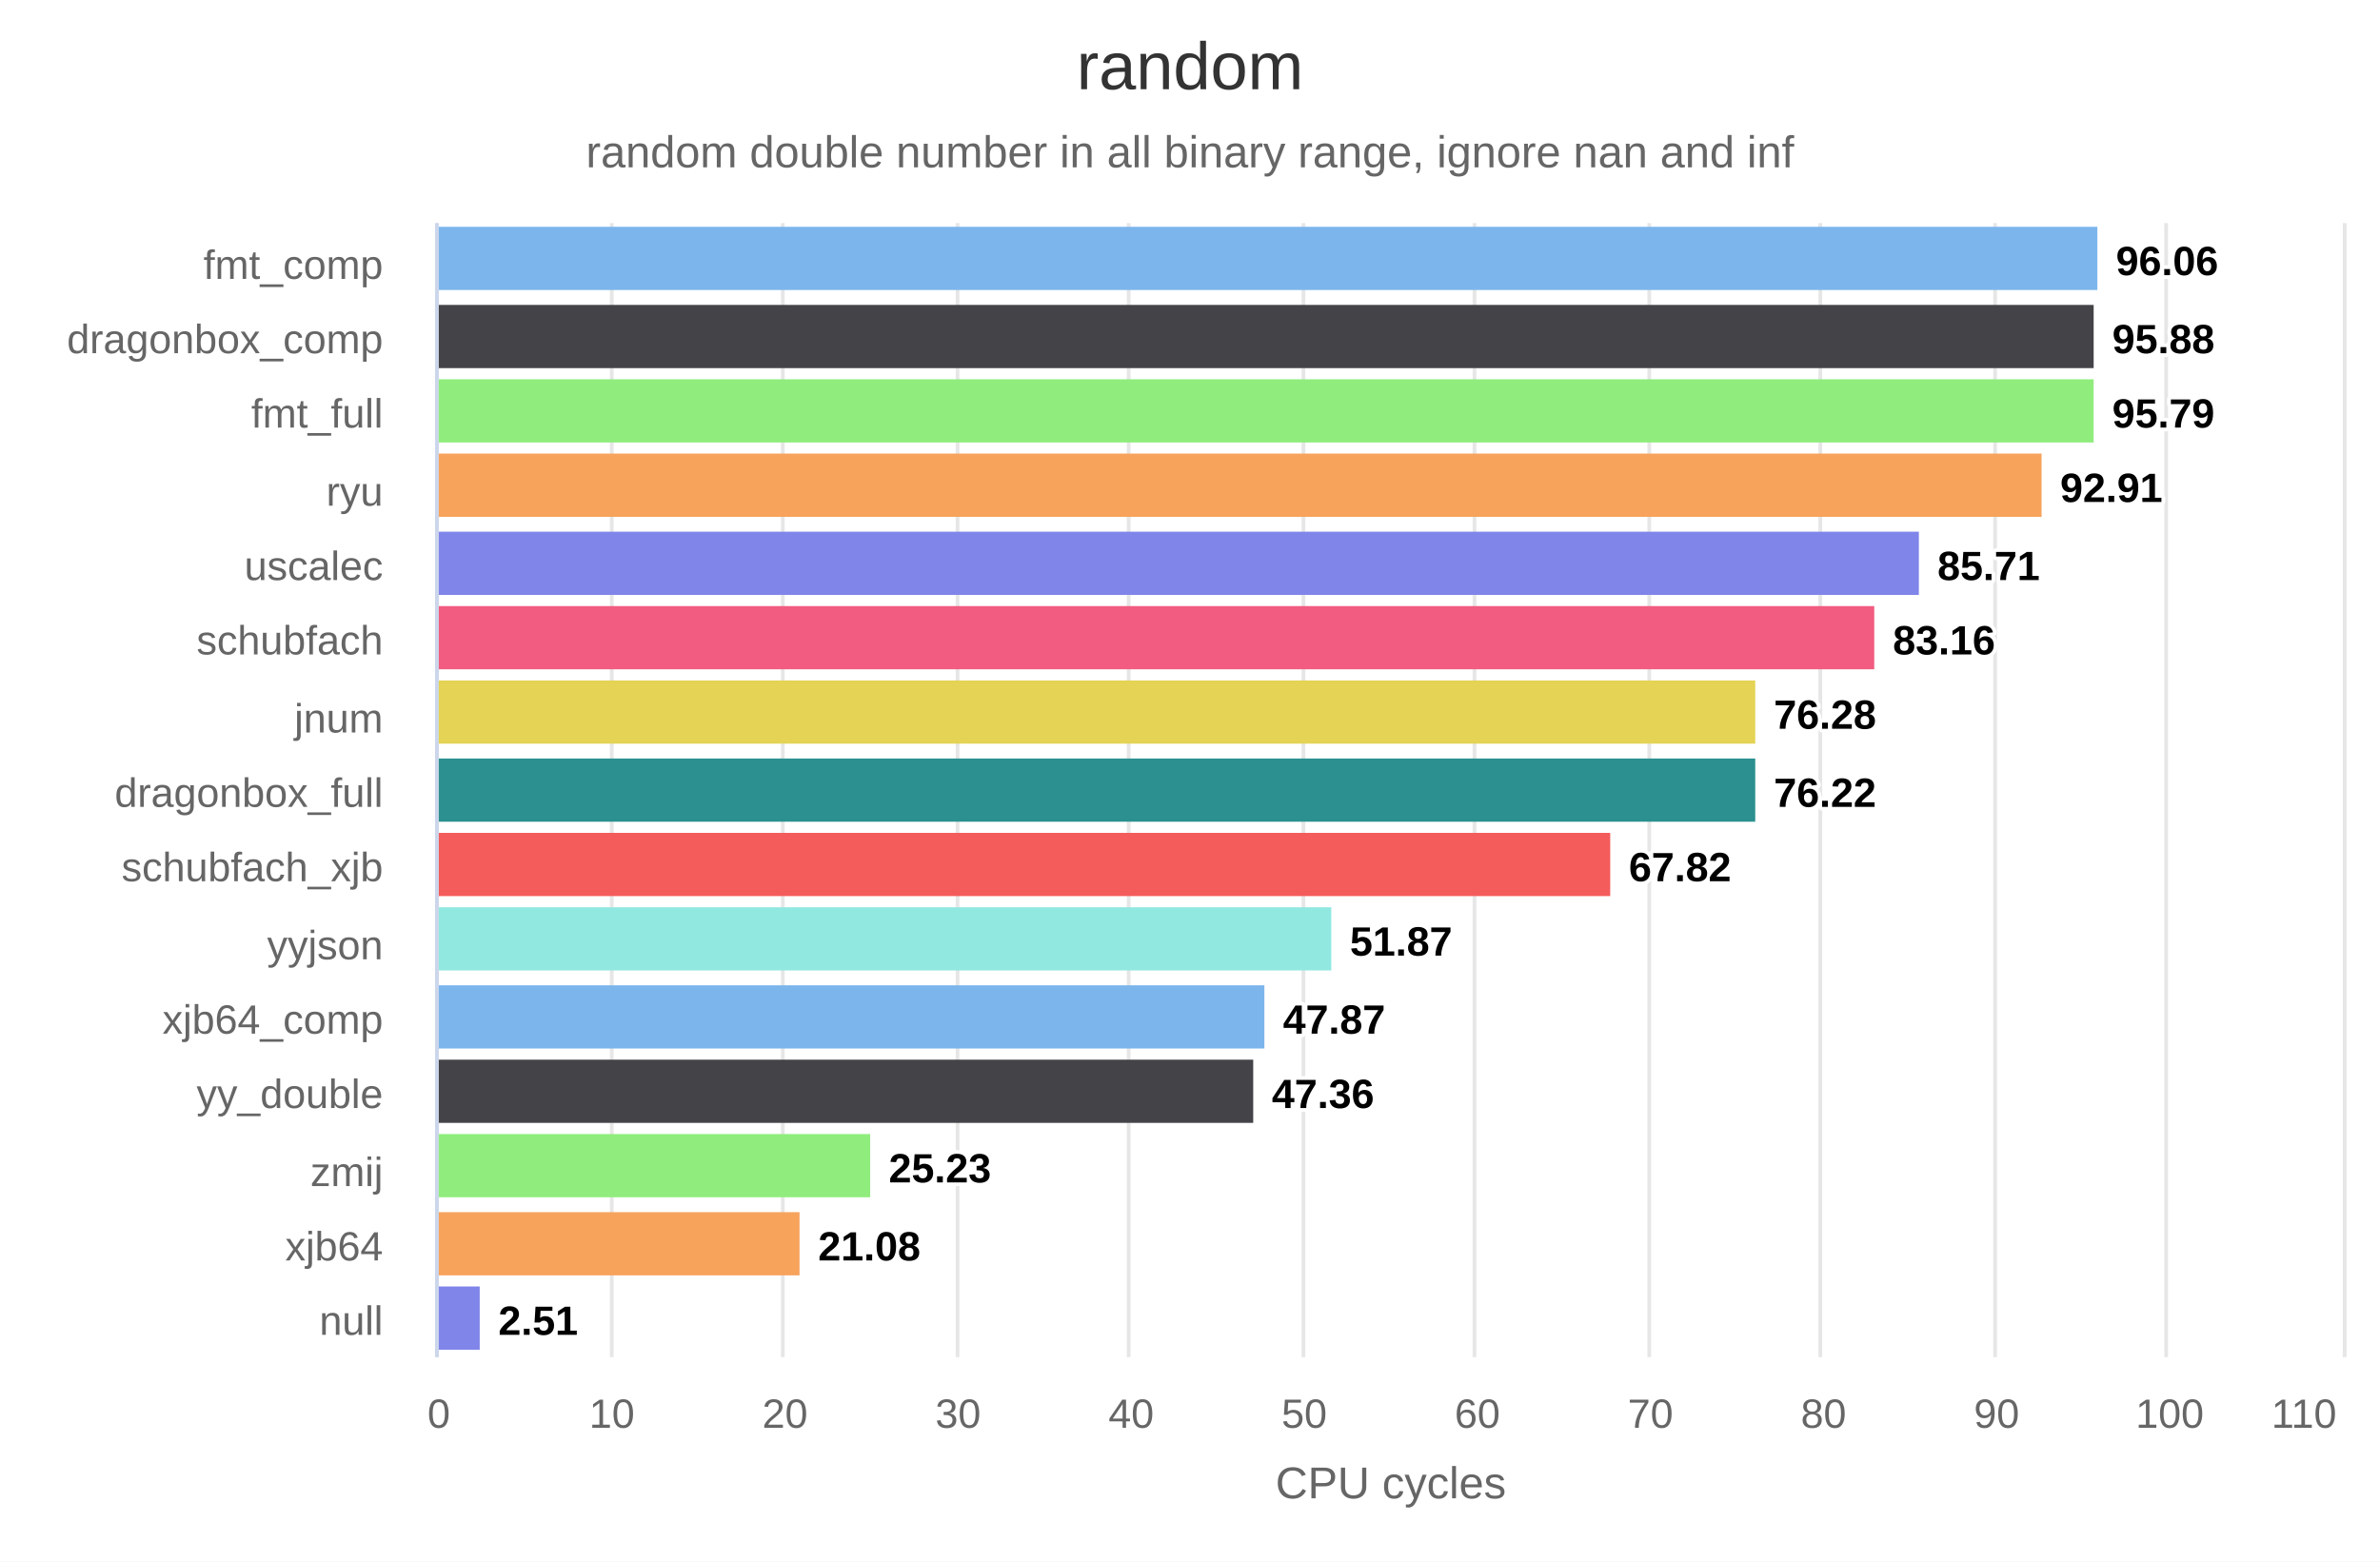
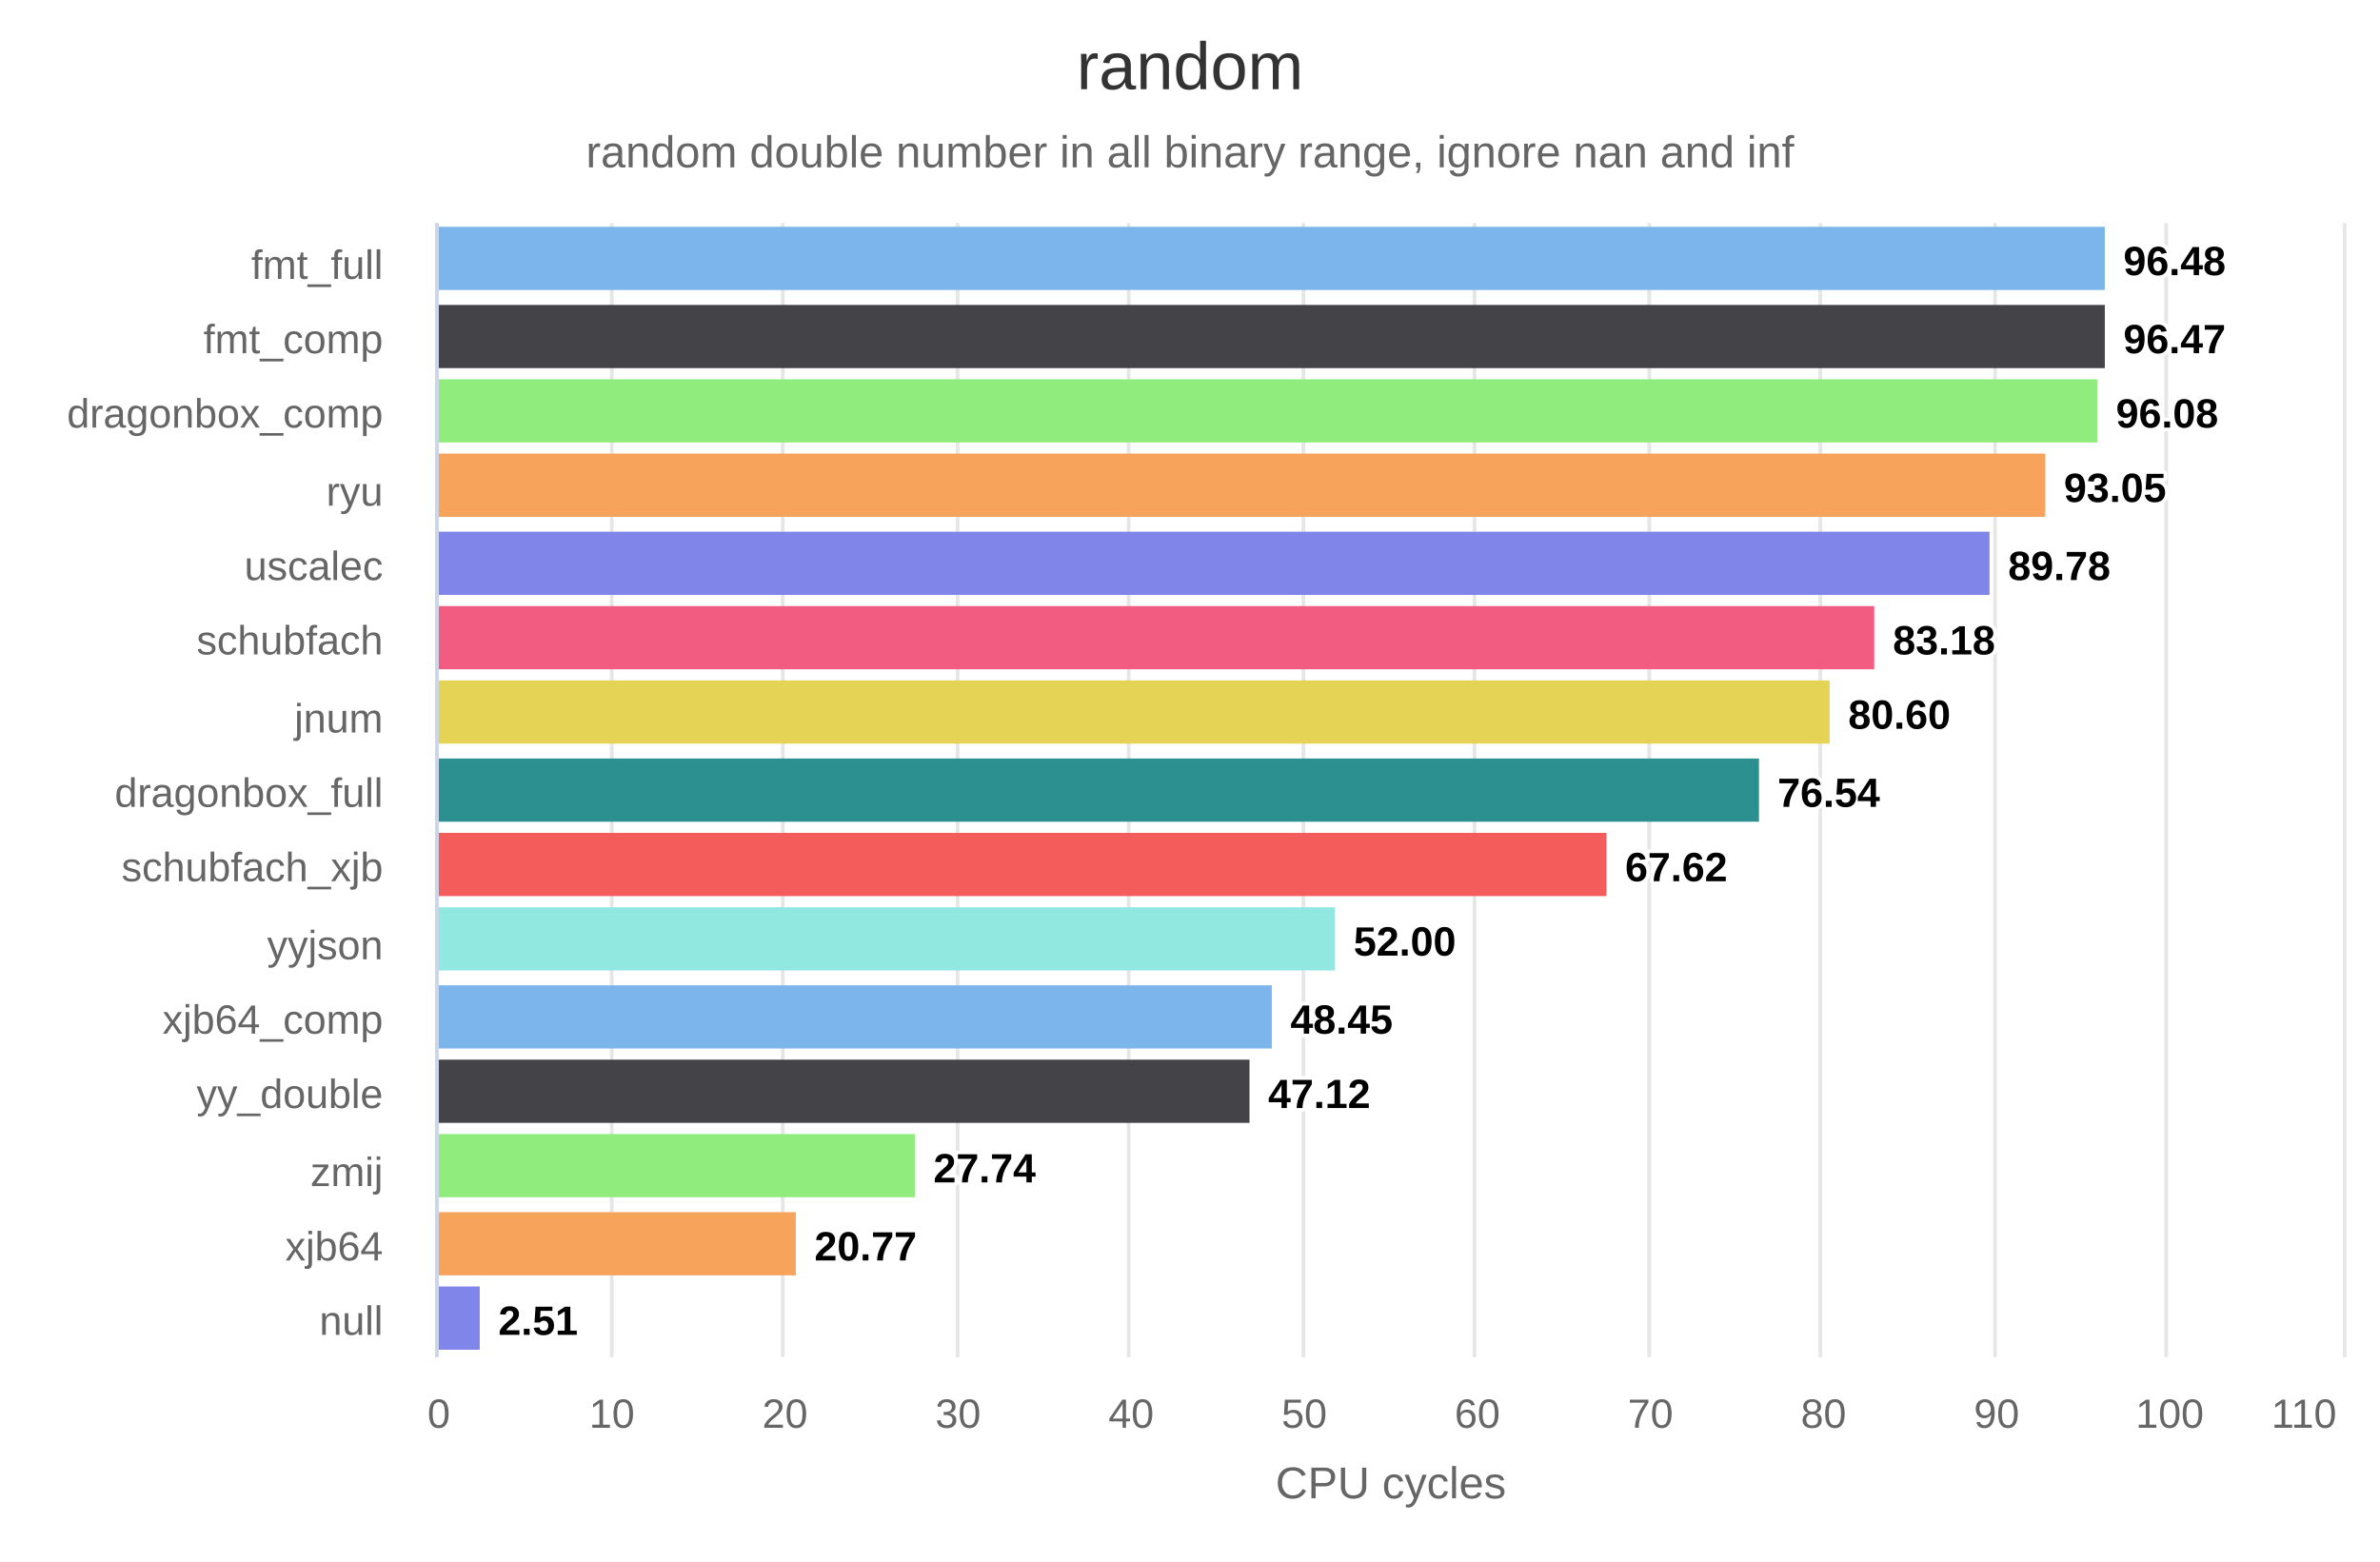
<svg xmlns="http://www.w3.org/2000/svg" version="1.1" class="highcharts-root" style="font-family:&quot;Lucida Grande&quot;, &quot;Lucida Sans Unicode&quot;, Arial, Helvetica, sans-serif;font-size:12px;" width="640" height="420" viewBox="0 0 640 420">
  <defs>
-     <clipPath id="highcharts-ek7xzpy-924-">
+     <clipPath id="highcharts-qb0f2ye-924-">
      <rect x="0" y="0" width="305" height="512" fill="none" />
    </clipPath>
  </defs>
  <rect fill="#ffffff" class="highcharts-background" x="0" y="0" width="640" height="420" rx="0" ry="0" />
  <rect fill="none" class="highcharts-plot-background" x="118" y="60" width="512" height="305" />
  <g class="highcharts-grid highcharts-xaxis-grid" data-z-index="1">
    <path fill="none" data-z-index="1" class="highcharts-grid-line" d="M 118 80.5 L 630 80.5" opacity="1" />
    <path fill="none" data-z-index="1" class="highcharts-grid-line" d="M 118 101.5 L 630 101.5" opacity="1" />
    <path fill="none" data-z-index="1" class="highcharts-grid-line" d="M 118 121.5 L 630 121.5" opacity="1" />
    <path fill="none" data-z-index="1" class="highcharts-grid-line" d="M 118 141.5 L 630 141.5" opacity="1" />
    <path fill="none" data-z-index="1" class="highcharts-grid-line" d="M 118 162.5 L 630 162.5" opacity="1" />
    <path fill="none" data-z-index="1" class="highcharts-grid-line" d="M 118 182.5 L 630 182.5" opacity="1" />
    <path fill="none" data-z-index="1" class="highcharts-grid-line" d="M 118 202.5 L 630 202.5" opacity="1" />
    <path fill="none" data-z-index="1" class="highcharts-grid-line" d="M 118 223.5 L 630 223.5" opacity="1" />
    <path fill="none" data-z-index="1" class="highcharts-grid-line" d="M 118 243.5 L 630 243.5" opacity="1" />
    <path fill="none" data-z-index="1" class="highcharts-grid-line" d="M 118 263.5 L 630 263.5" opacity="1" />
    <path fill="none" data-z-index="1" class="highcharts-grid-line" d="M 118 284.5 L 630 284.5" opacity="1" />
    <path fill="none" data-z-index="1" class="highcharts-grid-line" d="M 118 304.5 L 630 304.5" opacity="1" />
    <path fill="none" data-z-index="1" class="highcharts-grid-line" d="M 118 324.5 L 630 324.5" opacity="1" />
    <path fill="none" data-z-index="1" class="highcharts-grid-line" d="M 118 345.5 L 630 345.5" opacity="1" />
    <path fill="none" data-z-index="1" class="highcharts-grid-line" d="M 118 365.5 L 630 365.5" opacity="1" />
    <path fill="none" data-z-index="1" class="highcharts-grid-line" d="M 118 60.5 L 630 60.5" opacity="1" />
  </g>
  <g class="highcharts-grid highcharts-yaxis-grid" data-z-index="1">
    <path fill="none" stroke="#e6e6e6" stroke-width="1" data-z-index="1" class="highcharts-grid-line" d="M 117.5 60 L 117.5 365" opacity="1" />
    <path fill="none" stroke="#e6e6e6" stroke-width="1" data-z-index="1" class="highcharts-grid-line" d="M 164.5 60 L 164.5 365" opacity="1" />
    <path fill="none" stroke="#e6e6e6" stroke-width="1" data-z-index="1" class="highcharts-grid-line" d="M 210.5 60 L 210.5 365" opacity="1" />
    <path fill="none" stroke="#e6e6e6" stroke-width="1" data-z-index="1" class="highcharts-grid-line" d="M 257.5 60 L 257.5 365" opacity="1" />
    <path fill="none" stroke="#e6e6e6" stroke-width="1" data-z-index="1" class="highcharts-grid-line" d="M 303.5 60 L 303.5 365" opacity="1" />
    <path fill="none" stroke="#e6e6e6" stroke-width="1" data-z-index="1" class="highcharts-grid-line" d="M 350.5 60 L 350.5 365" opacity="1" />
    <path fill="none" stroke="#e6e6e6" stroke-width="1" data-z-index="1" class="highcharts-grid-line" d="M 396.5 60 L 396.5 365" opacity="1" />
    <path fill="none" stroke="#e6e6e6" stroke-width="1" data-z-index="1" class="highcharts-grid-line" d="M 443.5 60 L 443.5 365" opacity="1" />
    <path fill="none" stroke="#e6e6e6" stroke-width="1" data-z-index="1" class="highcharts-grid-line" d="M 489.5 60 L 489.5 365" opacity="1" />
    <path fill="none" stroke="#e6e6e6" stroke-width="1" data-z-index="1" class="highcharts-grid-line" d="M 536.5 60 L 536.5 365" opacity="1" />
    <path fill="none" stroke="#e6e6e6" stroke-width="1" data-z-index="1" class="highcharts-grid-line" d="M 582.5 60 L 582.5 365" opacity="1" />
    <path fill="none" stroke="#e6e6e6" stroke-width="1" data-z-index="1" class="highcharts-grid-line" d="M 630.5 60 L 630.5 365" opacity="1" />
  </g>
  <rect fill="none" class="highcharts-plot-border" data-z-index="1" x="118" y="60" width="512" height="305" />
  <g class="highcharts-axis highcharts-xaxis" data-z-index="2">
    <path fill="none" class="highcharts-axis-line" stroke="#ccd6eb" stroke-width="1" data-z-index="7" d="M 117.5 60 L 117.5 365" />
  </g>
  <g class="highcharts-axis highcharts-yaxis" data-z-index="2">
    <text x="374" data-z-index="7" text-anchor="middle" transform="translate(0,0)" class="highcharts-axis-title" style="color:#666666;fill:#666666;" y="402.969">
      <tspan>CPU cycles</tspan>
    </text>
    <path fill="none" class="highcharts-axis-line" data-z-index="7" d="M 118 365 L 630 365" />
  </g>
  <g class="highcharts-series-group" data-z-index="3">
-     <g class="highcharts-series highcharts-series-0 highcharts-bar-series" data-z-index="0.1" opacity="1" transform="translate(630,365) rotate(90) scale(-1,1) scale(1 1)" clip-path="url(#highcharts-ek7xzpy-924-)">
-       <rect x="287" y="66" width="17" height="447" fill="#7cb5ec" opacity="1" class="highcharts-point highcharts-color-0" />
-       <rect x="266" y="67" width="17" height="446" fill="#434348" opacity="1" class="highcharts-point highcharts-color-1" />
-       <rect x="246" y="67" width="17" height="446" fill="#90ed7d" opacity="1" class="highcharts-point highcharts-color-2" />
-       <rect x="226" y="81" width="17" height="432" fill="#f7a35c" opacity="1" class="highcharts-point highcharts-color-3" />
-       <rect x="205" y="114" width="17" height="399" fill="#8085e9" opacity="1" class="highcharts-point highcharts-color-4" />
+     <g class="highcharts-series highcharts-series-0 highcharts-bar-series" data-z-index="0.1" opacity="1" transform="translate(630,365) rotate(90) scale(-1,1) scale(1 1)" clip-path="url(#highcharts-qb0f2ye-924-)">
+       <rect x="287" y="64" width="17" height="449" fill="#7cb5ec" opacity="1" class="highcharts-point highcharts-color-0" />
+       <rect x="266" y="64" width="17" height="449" fill="#434348" opacity="1" class="highcharts-point highcharts-color-1" />
+       <rect x="246" y="66" width="17" height="447" fill="#90ed7d" opacity="1" class="highcharts-point highcharts-color-2" />
+       <rect x="226" y="80" width="17" height="433" fill="#f7a35c" opacity="1" class="highcharts-point highcharts-color-3" />
+       <rect x="205" y="95" width="17" height="418" fill="#8085e9" opacity="1" class="highcharts-point highcharts-color-4" />
      <rect x="185" y="126" width="17" height="387" fill="#f15c80" opacity="1" class="highcharts-point highcharts-color-5" />
-       <rect x="165" y="158" width="17" height="355" fill="#e4d354" opacity="1" class="highcharts-point highcharts-color-6" />
-       <rect x="144" y="158" width="17" height="355" fill="#2b908f" opacity="1" class="highcharts-point highcharts-color-7" />
-       <rect x="124" y="197" width="17" height="316" fill="#f45b5b" opacity="1" class="highcharts-point highcharts-color-8" />
-       <rect x="104" y="272" width="17" height="241" fill="#91e8e1" opacity="1" class="highcharts-point highcharts-color-9" />
-       <rect x="83" y="290" width="17" height="223" fill="#7cb5ec" opacity="1" class="highcharts-point highcharts-color-0" />
-       <rect x="63" y="293" width="17" height="220" fill="#434348" opacity="1" class="highcharts-point highcharts-color-1" />
-       <rect x="43" y="396" width="17" height="117" fill="#90ed7d" opacity="1" class="highcharts-point highcharts-color-2" />
-       <rect x="22" y="415" width="17" height="98" fill="#f7a35c" opacity="1" class="highcharts-point highcharts-color-3" />
+       <rect x="165" y="138" width="17" height="375" fill="#e4d354" opacity="1" class="highcharts-point highcharts-color-6" />
+       <rect x="144" y="157" width="17" height="356" fill="#2b908f" opacity="1" class="highcharts-point highcharts-color-7" />
+       <rect x="124" y="198" width="17" height="315" fill="#f45b5b" opacity="1" class="highcharts-point highcharts-color-8" />
+       <rect x="104" y="271" width="17" height="242" fill="#91e8e1" opacity="1" class="highcharts-point highcharts-color-9" />
+       <rect x="83" y="288" width="17" height="225" fill="#7cb5ec" opacity="1" class="highcharts-point highcharts-color-0" />
+       <rect x="63" y="294" width="17" height="219" fill="#434348" opacity="1" class="highcharts-point highcharts-color-1" />
+       <rect x="43" y="384" width="17" height="129" fill="#90ed7d" opacity="1" class="highcharts-point highcharts-color-2" />
+       <rect x="22" y="416" width="17" height="97" fill="#f7a35c" opacity="1" class="highcharts-point highcharts-color-3" />
      <rect x="2" y="501" width="17" height="12" fill="#8085e9" opacity="1" class="highcharts-point highcharts-color-4" />
    </g>
    <g class="highcharts-markers highcharts-series-0 highcharts-bar-series" data-z-index="0.1" opacity="1" transform="translate(630,365) rotate(90) scale(-1,1) scale(1 1)" clip-path="none" />
  </g>
  <text x="320" text-anchor="middle" class="highcharts-title" data-z-index="4" style="color:#333333;font-size:18px;fill:#333333;" y="24">
    <tspan>random</tspan>
  </text>
  <text x="320" text-anchor="middle" class="highcharts-subtitle" data-z-index="4" style="color:#666666;fill:#666666;" y="45">
    <tspan>random double number in all binary range, ignore nan and inf</tspan>
  </text>
  <text x="10" text-anchor="start" class="highcharts-caption" data-z-index="4" style="color:#666666;fill:#666666;" y="417" />
  <g class="highcharts-data-labels highcharts-series-0 highcharts-bar-series" data-z-index="6" opacity="1" transform="translate(118,60) scale(1 1)">
-     <g class="highcharts-label highcharts-data-label highcharts-data-label-color-0" data-z-index="1" transform="translate(446,-2)">
-       <text x="5" data-z-index="1" y="16" style="color:#000000;font-size:11px;font-weight:bold;fill:#000000;">
-         <tspan x="5" y="16" class="highcharts-text-outline" fill="#FFFFFF" stroke="#FFFFFF" stroke-width="2px" stroke-linejoin="round" style="">96.06</tspan>
-         <tspan x="5" y="16">96.06</tspan>
-       </text>
-     </g>
-     <g class="highcharts-label highcharts-data-label highcharts-data-label-color-1" data-z-index="1" transform="translate(445,19)">
-       <text x="5" data-z-index="1" y="16" style="color:#000000;font-size:11px;font-weight:bold;fill:#000000;">
-         <tspan x="5" y="16" class="highcharts-text-outline" fill="#FFFFFF" stroke="#FFFFFF" stroke-width="2px" stroke-linejoin="round">95.88</tspan>
-         <tspan x="5" y="16">95.88</tspan>
-       </text>
-     </g>
-     <g class="highcharts-label highcharts-data-label highcharts-data-label-color-2" data-z-index="1" transform="translate(445,39)">
-       <text x="5" data-z-index="1" y="16" style="color:#000000;font-size:11px;font-weight:bold;fill:#000000;">
-         <tspan x="5" y="16" class="highcharts-text-outline" fill="#FFFFFF" stroke="#FFFFFF" stroke-width="2px" stroke-linejoin="round">95.79</tspan>
-         <tspan x="5" y="16">95.79</tspan>
-       </text>
-     </g>
-     <g class="highcharts-label highcharts-data-label highcharts-data-label-color-3" data-z-index="1" transform="translate(431,59)">
-       <text x="5" data-z-index="1" y="16" style="color:#000000;font-size:11px;font-weight:bold;fill:#000000;">
-         <tspan x="5" y="16" class="highcharts-text-outline" fill="#FFFFFF" stroke="#FFFFFF" stroke-width="2px" stroke-linejoin="round">92.91</tspan>
-         <tspan x="5" y="16">92.91</tspan>
-       </text>
-     </g>
-     <g class="highcharts-label highcharts-data-label highcharts-data-label-color-4" data-z-index="1" transform="translate(398,80)">
-       <text x="5" data-z-index="1" y="16" style="color:#000000;font-size:11px;font-weight:bold;fill:#000000;">
-         <tspan x="5" y="16" class="highcharts-text-outline" fill="#FFFFFF" stroke="#FFFFFF" stroke-width="2px" stroke-linejoin="round">85.71</tspan>
-         <tspan x="5" y="16">85.71</tspan>
+     <g class="highcharts-label highcharts-data-label highcharts-data-label-color-0" data-z-index="1" transform="translate(448,-2)">
+       <text x="5" data-z-index="1" y="16" style="color:#000000;font-size:11px;font-weight:bold;fill:#000000;">
+         <tspan x="5" y="16" class="highcharts-text-outline" fill="#FFFFFF" stroke="#FFFFFF" stroke-width="2px" stroke-linejoin="round" style="">96.48</tspan>
+         <tspan x="5" y="16">96.48</tspan>
+       </text>
+     </g>
+     <g class="highcharts-label highcharts-data-label highcharts-data-label-color-1" data-z-index="1" transform="translate(448,19)">
+       <text x="5" data-z-index="1" y="16" style="color:#000000;font-size:11px;font-weight:bold;fill:#000000;">
+         <tspan x="5" y="16" class="highcharts-text-outline" fill="#FFFFFF" stroke="#FFFFFF" stroke-width="2px" stroke-linejoin="round">96.47</tspan>
+         <tspan x="5" y="16">96.47</tspan>
+       </text>
+     </g>
+     <g class="highcharts-label highcharts-data-label highcharts-data-label-color-2" data-z-index="1" transform="translate(446,39)">
+       <text x="5" data-z-index="1" y="16" style="color:#000000;font-size:11px;font-weight:bold;fill:#000000;">
+         <tspan x="5" y="16" class="highcharts-text-outline" fill="#FFFFFF" stroke="#FFFFFF" stroke-width="2px" stroke-linejoin="round">96.08</tspan>
+         <tspan x="5" y="16">96.08</tspan>
+       </text>
+     </g>
+     <g class="highcharts-label highcharts-data-label highcharts-data-label-color-3" data-z-index="1" transform="translate(432,59)">
+       <text x="5" data-z-index="1" y="16" style="color:#000000;font-size:11px;font-weight:bold;fill:#000000;">
+         <tspan x="5" y="16" class="highcharts-text-outline" fill="#FFFFFF" stroke="#FFFFFF" stroke-width="2px" stroke-linejoin="round">93.05</tspan>
+         <tspan x="5" y="16">93.05</tspan>
+       </text>
+     </g>
+     <g class="highcharts-label highcharts-data-label highcharts-data-label-color-4" data-z-index="1" transform="translate(417,80)">
+       <text x="5" data-z-index="1" y="16" style="color:#000000;font-size:11px;font-weight:bold;fill:#000000;">
+         <tspan x="5" y="16" class="highcharts-text-outline" fill="#FFFFFF" stroke="#FFFFFF" stroke-width="2px" stroke-linejoin="round">89.78</tspan>
+         <tspan x="5" y="16">89.78</tspan>
      </text>
    </g>
    <g class="highcharts-label highcharts-data-label highcharts-data-label-color-5" data-z-index="1" transform="translate(386,100)">
      <text x="5" data-z-index="1" y="16" style="color:#000000;font-size:11px;font-weight:bold;fill:#000000;">
-         <tspan x="5" y="16" class="highcharts-text-outline" fill="#FFFFFF" stroke="#FFFFFF" stroke-width="2px" stroke-linejoin="round">83.16</tspan>
-         <tspan x="5" y="16">83.16</tspan>
-       </text>
-     </g>
-     <g class="highcharts-label highcharts-data-label highcharts-data-label-color-6" data-z-index="1" transform="translate(354,120)">
-       <text x="5" data-z-index="1" y="16" style="color:#000000;font-size:11px;font-weight:bold;fill:#000000;">
-         <tspan x="5" y="16" class="highcharts-text-outline" fill="#FFFFFF" stroke="#FFFFFF" stroke-width="2px" stroke-linejoin="round">76.28</tspan>
-         <tspan x="5" y="16">76.28</tspan>
-       </text>
-     </g>
-     <g class="highcharts-label highcharts-data-label highcharts-data-label-color-7" data-z-index="1" transform="translate(354,141)">
-       <text x="5" data-z-index="1" y="16" style="color:#000000;font-size:11px;font-weight:bold;fill:#000000;">
-         <tspan x="5" y="16" class="highcharts-text-outline" fill="#FFFFFF" stroke="#FFFFFF" stroke-width="2px" stroke-linejoin="round">76.22</tspan>
-         <tspan x="5" y="16">76.22</tspan>
-       </text>
-     </g>
-     <g class="highcharts-label highcharts-data-label highcharts-data-label-color-8" data-z-index="1" transform="translate(315,161)">
-       <text x="5" data-z-index="1" y="16" style="color:#000000;font-size:11px;font-weight:bold;fill:#000000;">
-         <tspan x="5" y="16" class="highcharts-text-outline" fill="#FFFFFF" stroke="#FFFFFF" stroke-width="2px" stroke-linejoin="round">67.82</tspan>
-         <tspan x="5" y="16">67.82</tspan>
-       </text>
-     </g>
-     <g class="highcharts-label highcharts-data-label highcharts-data-label-color-9" data-z-index="1" transform="translate(240,181)">
-       <text x="5" data-z-index="1" y="16" style="color:#000000;font-size:11px;font-weight:bold;fill:#000000;">
-         <tspan x="5" y="16" class="highcharts-text-outline" fill="#FFFFFF" stroke="#FFFFFF" stroke-width="2px" stroke-linejoin="round">51.87</tspan>
-         <tspan x="5" y="16">51.87</tspan>
-       </text>
-     </g>
-     <g class="highcharts-label highcharts-data-label highcharts-data-label-color-0" data-z-index="1" transform="translate(222,202)">
-       <text x="5" data-z-index="1" y="16" style="color:#000000;font-size:11px;font-weight:bold;fill:#000000;">
-         <tspan x="5" y="16" class="highcharts-text-outline" fill="#FFFFFF" stroke="#FFFFFF" stroke-width="2px" stroke-linejoin="round">47.87</tspan>
-         <tspan x="5" y="16">47.87</tspan>
-       </text>
-     </g>
-     <g class="highcharts-label highcharts-data-label highcharts-data-label-color-1" data-z-index="1" transform="translate(219,222)">
-       <text x="5" data-z-index="1" y="16" style="color:#000000;font-size:11px;font-weight:bold;fill:#000000;">
-         <tspan x="5" y="16" class="highcharts-text-outline" fill="#FFFFFF" stroke="#FFFFFF" stroke-width="2px" stroke-linejoin="round">47.36</tspan>
-         <tspan x="5" y="16">47.36</tspan>
-       </text>
-     </g>
-     <g class="highcharts-label highcharts-data-label highcharts-data-label-color-2" data-z-index="1" transform="translate(116,242)">
-       <text x="5" data-z-index="1" y="16" style="color:#000000;font-size:11px;font-weight:bold;fill:#000000;">
-         <tspan x="5" y="16" class="highcharts-text-outline" fill="#FFFFFF" stroke="#FFFFFF" stroke-width="2px" stroke-linejoin="round">25.23</tspan>
-         <tspan x="5" y="16">25.23</tspan>
-       </text>
-     </g>
-     <g class="highcharts-label highcharts-data-label highcharts-data-label-color-3" data-z-index="1" transform="translate(97,263)">
-       <text x="5" data-z-index="1" y="16" style="color:#000000;font-size:11px;font-weight:bold;fill:#000000;">
-         <tspan x="5" y="16" class="highcharts-text-outline" fill="#FFFFFF" stroke="#FFFFFF" stroke-width="2px" stroke-linejoin="round">21.08</tspan>
-         <tspan x="5" y="16">21.08</tspan>
+         <tspan x="5" y="16" class="highcharts-text-outline" fill="#FFFFFF" stroke="#FFFFFF" stroke-width="2px" stroke-linejoin="round">83.18</tspan>
+         <tspan x="5" y="16">83.18</tspan>
+       </text>
+     </g>
+     <g class="highcharts-label highcharts-data-label highcharts-data-label-color-6" data-z-index="1" transform="translate(374,120)">
+       <text x="5" data-z-index="1" y="16" style="color:#000000;font-size:11px;font-weight:bold;fill:#000000;">
+         <tspan x="5" y="16" class="highcharts-text-outline" fill="#FFFFFF" stroke="#FFFFFF" stroke-width="2px" stroke-linejoin="round">80.60</tspan>
+         <tspan x="5" y="16">80.60</tspan>
+       </text>
+     </g>
+     <g class="highcharts-label highcharts-data-label highcharts-data-label-color-7" data-z-index="1" transform="translate(355,141)">
+       <text x="5" data-z-index="1" y="16" style="color:#000000;font-size:11px;font-weight:bold;fill:#000000;">
+         <tspan x="5" y="16" class="highcharts-text-outline" fill="#FFFFFF" stroke="#FFFFFF" stroke-width="2px" stroke-linejoin="round">76.54</tspan>
+         <tspan x="5" y="16">76.54</tspan>
+       </text>
+     </g>
+     <g class="highcharts-label highcharts-data-label highcharts-data-label-color-8" data-z-index="1" transform="translate(314,161)">
+       <text x="5" data-z-index="1" y="16" style="color:#000000;font-size:11px;font-weight:bold;fill:#000000;">
+         <tspan x="5" y="16" class="highcharts-text-outline" fill="#FFFFFF" stroke="#FFFFFF" stroke-width="2px" stroke-linejoin="round">67.62</tspan>
+         <tspan x="5" y="16">67.62</tspan>
+       </text>
+     </g>
+     <g class="highcharts-label highcharts-data-label highcharts-data-label-color-9" data-z-index="1" transform="translate(241,181)">
+       <text x="5" data-z-index="1" y="16" style="color:#000000;font-size:11px;font-weight:bold;fill:#000000;">
+         <tspan x="5" y="16" class="highcharts-text-outline" fill="#FFFFFF" stroke="#FFFFFF" stroke-width="2px" stroke-linejoin="round">52.00</tspan>
+         <tspan x="5" y="16">52.00</tspan>
+       </text>
+     </g>
+     <g class="highcharts-label highcharts-data-label highcharts-data-label-color-0" data-z-index="1" transform="translate(224,202)">
+       <text x="5" data-z-index="1" y="16" style="color:#000000;font-size:11px;font-weight:bold;fill:#000000;">
+         <tspan x="5" y="16" class="highcharts-text-outline" fill="#FFFFFF" stroke="#FFFFFF" stroke-width="2px" stroke-linejoin="round">48.45</tspan>
+         <tspan x="5" y="16">48.45</tspan>
+       </text>
+     </g>
+     <g class="highcharts-label highcharts-data-label highcharts-data-label-color-1" data-z-index="1" transform="translate(218,222)">
+       <text x="5" data-z-index="1" y="16" style="color:#000000;font-size:11px;font-weight:bold;fill:#000000;">
+         <tspan x="5" y="16" class="highcharts-text-outline" fill="#FFFFFF" stroke="#FFFFFF" stroke-width="2px" stroke-linejoin="round">47.12</tspan>
+         <tspan x="5" y="16">47.12</tspan>
+       </text>
+     </g>
+     <g class="highcharts-label highcharts-data-label highcharts-data-label-color-2" data-z-index="1" transform="translate(128,242)">
+       <text x="5" data-z-index="1" y="16" style="color:#000000;font-size:11px;font-weight:bold;fill:#000000;">
+         <tspan x="5" y="16" class="highcharts-text-outline" fill="#FFFFFF" stroke="#FFFFFF" stroke-width="2px" stroke-linejoin="round">27.74</tspan>
+         <tspan x="5" y="16">27.74</tspan>
+       </text>
+     </g>
+     <g class="highcharts-label highcharts-data-label highcharts-data-label-color-3" data-z-index="1" transform="translate(96,263)">
+       <text x="5" data-z-index="1" y="16" style="color:#000000;font-size:11px;font-weight:bold;fill:#000000;">
+         <tspan x="5" y="16" class="highcharts-text-outline" fill="#FFFFFF" stroke="#FFFFFF" stroke-width="2px" stroke-linejoin="round">20.77</tspan>
+         <tspan x="5" y="16">20.77</tspan>
      </text>
    </g>
    <g class="highcharts-label highcharts-data-label highcharts-data-label-color-4" data-z-index="1" transform="translate(11,283)">
      <text x="5" data-z-index="1" y="16" style="color:#000000;font-size:11px;font-weight:bold;fill:#000000;">
        <tspan x="5" y="16" class="highcharts-text-outline" fill="#FFFFFF" stroke="#FFFFFF" stroke-width="2px" stroke-linejoin="round" style="">2.51</tspan>
        <tspan x="5" y="16">2.51</tspan>
      </text>
    </g>
  </g>
  <g class="highcharts-axis-labels highcharts-xaxis-labels" data-z-index="7">
-     <text x="103" style="color:#666666;cursor:default;font-size:11px;fill:#666666;" text-anchor="end" transform="translate(0,0)" y="75" opacity="1">fmt_comp</text>
-     <text x="103" style="color:#666666;cursor:default;font-size:11px;fill:#666666;" text-anchor="end" transform="translate(0,0)" y="95" opacity="1">dragonbox_comp</text>
-     <text x="103" style="color:#666666;cursor:default;font-size:11px;fill:#666666;" text-anchor="end" transform="translate(0,0)" y="115" opacity="1">fmt_full</text>
+     <text x="103" style="color:#666666;cursor:default;font-size:11px;fill:#666666;" text-anchor="end" transform="translate(0,0)" y="75" opacity="1">fmt_full</text>
+     <text x="103" style="color:#666666;cursor:default;font-size:11px;fill:#666666;" text-anchor="end" transform="translate(0,0)" y="95" opacity="1">fmt_comp</text>
+     <text x="103" style="color:#666666;cursor:default;font-size:11px;fill:#666666;" text-anchor="end" transform="translate(0,0)" y="115" opacity="1">dragonbox_comp</text>
    <text x="103" style="color:#666666;cursor:default;font-size:11px;fill:#666666;" text-anchor="end" transform="translate(0,0)" y="136" opacity="1">ryu</text>
    <text x="103" style="color:#666666;cursor:default;font-size:11px;fill:#666666;" text-anchor="end" transform="translate(0,0)" y="156" opacity="1">uscalec</text>
    <text x="103" style="color:#666666;cursor:default;font-size:11px;fill:#666666;" text-anchor="end" transform="translate(0,0)" y="176" opacity="1">schubfach</text>
    <text x="103" style="color:#666666;cursor:default;font-size:11px;fill:#666666;" text-anchor="end" transform="translate(0,0)" y="197" opacity="1">jnum</text>
    <text x="103" style="color:#666666;cursor:default;font-size:11px;fill:#666666;" text-anchor="end" transform="translate(0,0)" y="217" opacity="1">dragonbox_full</text>
    <text x="103" style="color:#666666;cursor:default;font-size:11px;fill:#666666;" text-anchor="end" transform="translate(0,0)" y="237" opacity="1">schubfach_xjb</text>
    <text x="103" style="color:#666666;cursor:default;font-size:11px;fill:#666666;" text-anchor="end" transform="translate(0,0)" y="258" opacity="1">yyjson</text>
    <text x="103" style="color:#666666;cursor:default;font-size:11px;fill:#666666;" text-anchor="end" transform="translate(0,0)" y="278" opacity="1">xjb64_comp</text>
    <text x="103" style="color:#666666;cursor:default;font-size:11px;fill:#666666;" text-anchor="end" transform="translate(0,0)" y="298" opacity="1">yy_double</text>
    <text x="103" style="color:#666666;cursor:default;font-size:11px;fill:#666666;" text-anchor="end" transform="translate(0,0)" y="319" opacity="1">zmij</text>
    <text x="103" style="color:#666666;cursor:default;font-size:11px;fill:#666666;" text-anchor="end" transform="translate(0,0)" y="339" opacity="1">xjb64</text>
    <text x="103" style="color:#666666;cursor:default;font-size:11px;fill:#666666;" text-anchor="end" transform="translate(0,0)" y="359" opacity="1">null</text>
  </g>
  <g class="highcharts-axis-labels highcharts-yaxis-labels" data-z-index="7">
    <text x="118" style="color:#666666;cursor:default;font-size:11px;fill:#666666;" text-anchor="middle" transform="translate(0,0)" y="384" opacity="1">0</text>
    <text x="164.545" style="color:#666666;cursor:default;font-size:11px;fill:#666666;" text-anchor="middle" transform="translate(0,0)" y="384" opacity="1">10</text>
    <text x="211.091" style="color:#666666;cursor:default;font-size:11px;fill:#666666;" text-anchor="middle" transform="translate(0,0)" y="384" opacity="1">20</text>
    <text x="257.636" style="color:#666666;cursor:default;font-size:11px;fill:#666666;" text-anchor="middle" transform="translate(0,0)" y="384" opacity="1">30</text>
    <text x="304.182" style="color:#666666;cursor:default;font-size:11px;fill:#666666;" text-anchor="middle" transform="translate(0,0)" y="384" opacity="1">40</text>
    <text x="350.727" style="color:#666666;cursor:default;font-size:11px;fill:#666666;" text-anchor="middle" transform="translate(0,0)" y="384" opacity="1">50</text>
    <text x="397.273" style="color:#666666;cursor:default;font-size:11px;fill:#666666;" text-anchor="middle" transform="translate(0,0)" y="384" opacity="1">60</text>
    <text x="443.818" style="color:#666666;cursor:default;font-size:11px;fill:#666666;" text-anchor="middle" transform="translate(0,0)" y="384" opacity="1">70</text>
    <text x="490.364" style="color:#666666;cursor:default;font-size:11px;fill:#666666;" text-anchor="middle" transform="translate(0,0)" y="384" opacity="1">80</text>
    <text x="536.909" style="color:#666666;cursor:default;font-size:11px;fill:#666666;" text-anchor="middle" transform="translate(0,0)" y="384" opacity="1">90</text>
    <text x="583.455" style="color:#666666;cursor:default;font-size:11px;fill:#666666;" text-anchor="middle" transform="translate(0,0)" y="384" opacity="1">100</text>
    <text x="619.562" style="color:#666666;cursor:default;font-size:11px;fill:#666666;" text-anchor="middle" transform="translate(0,0)" y="384" opacity="1">110</text>
  </g>
</svg>
